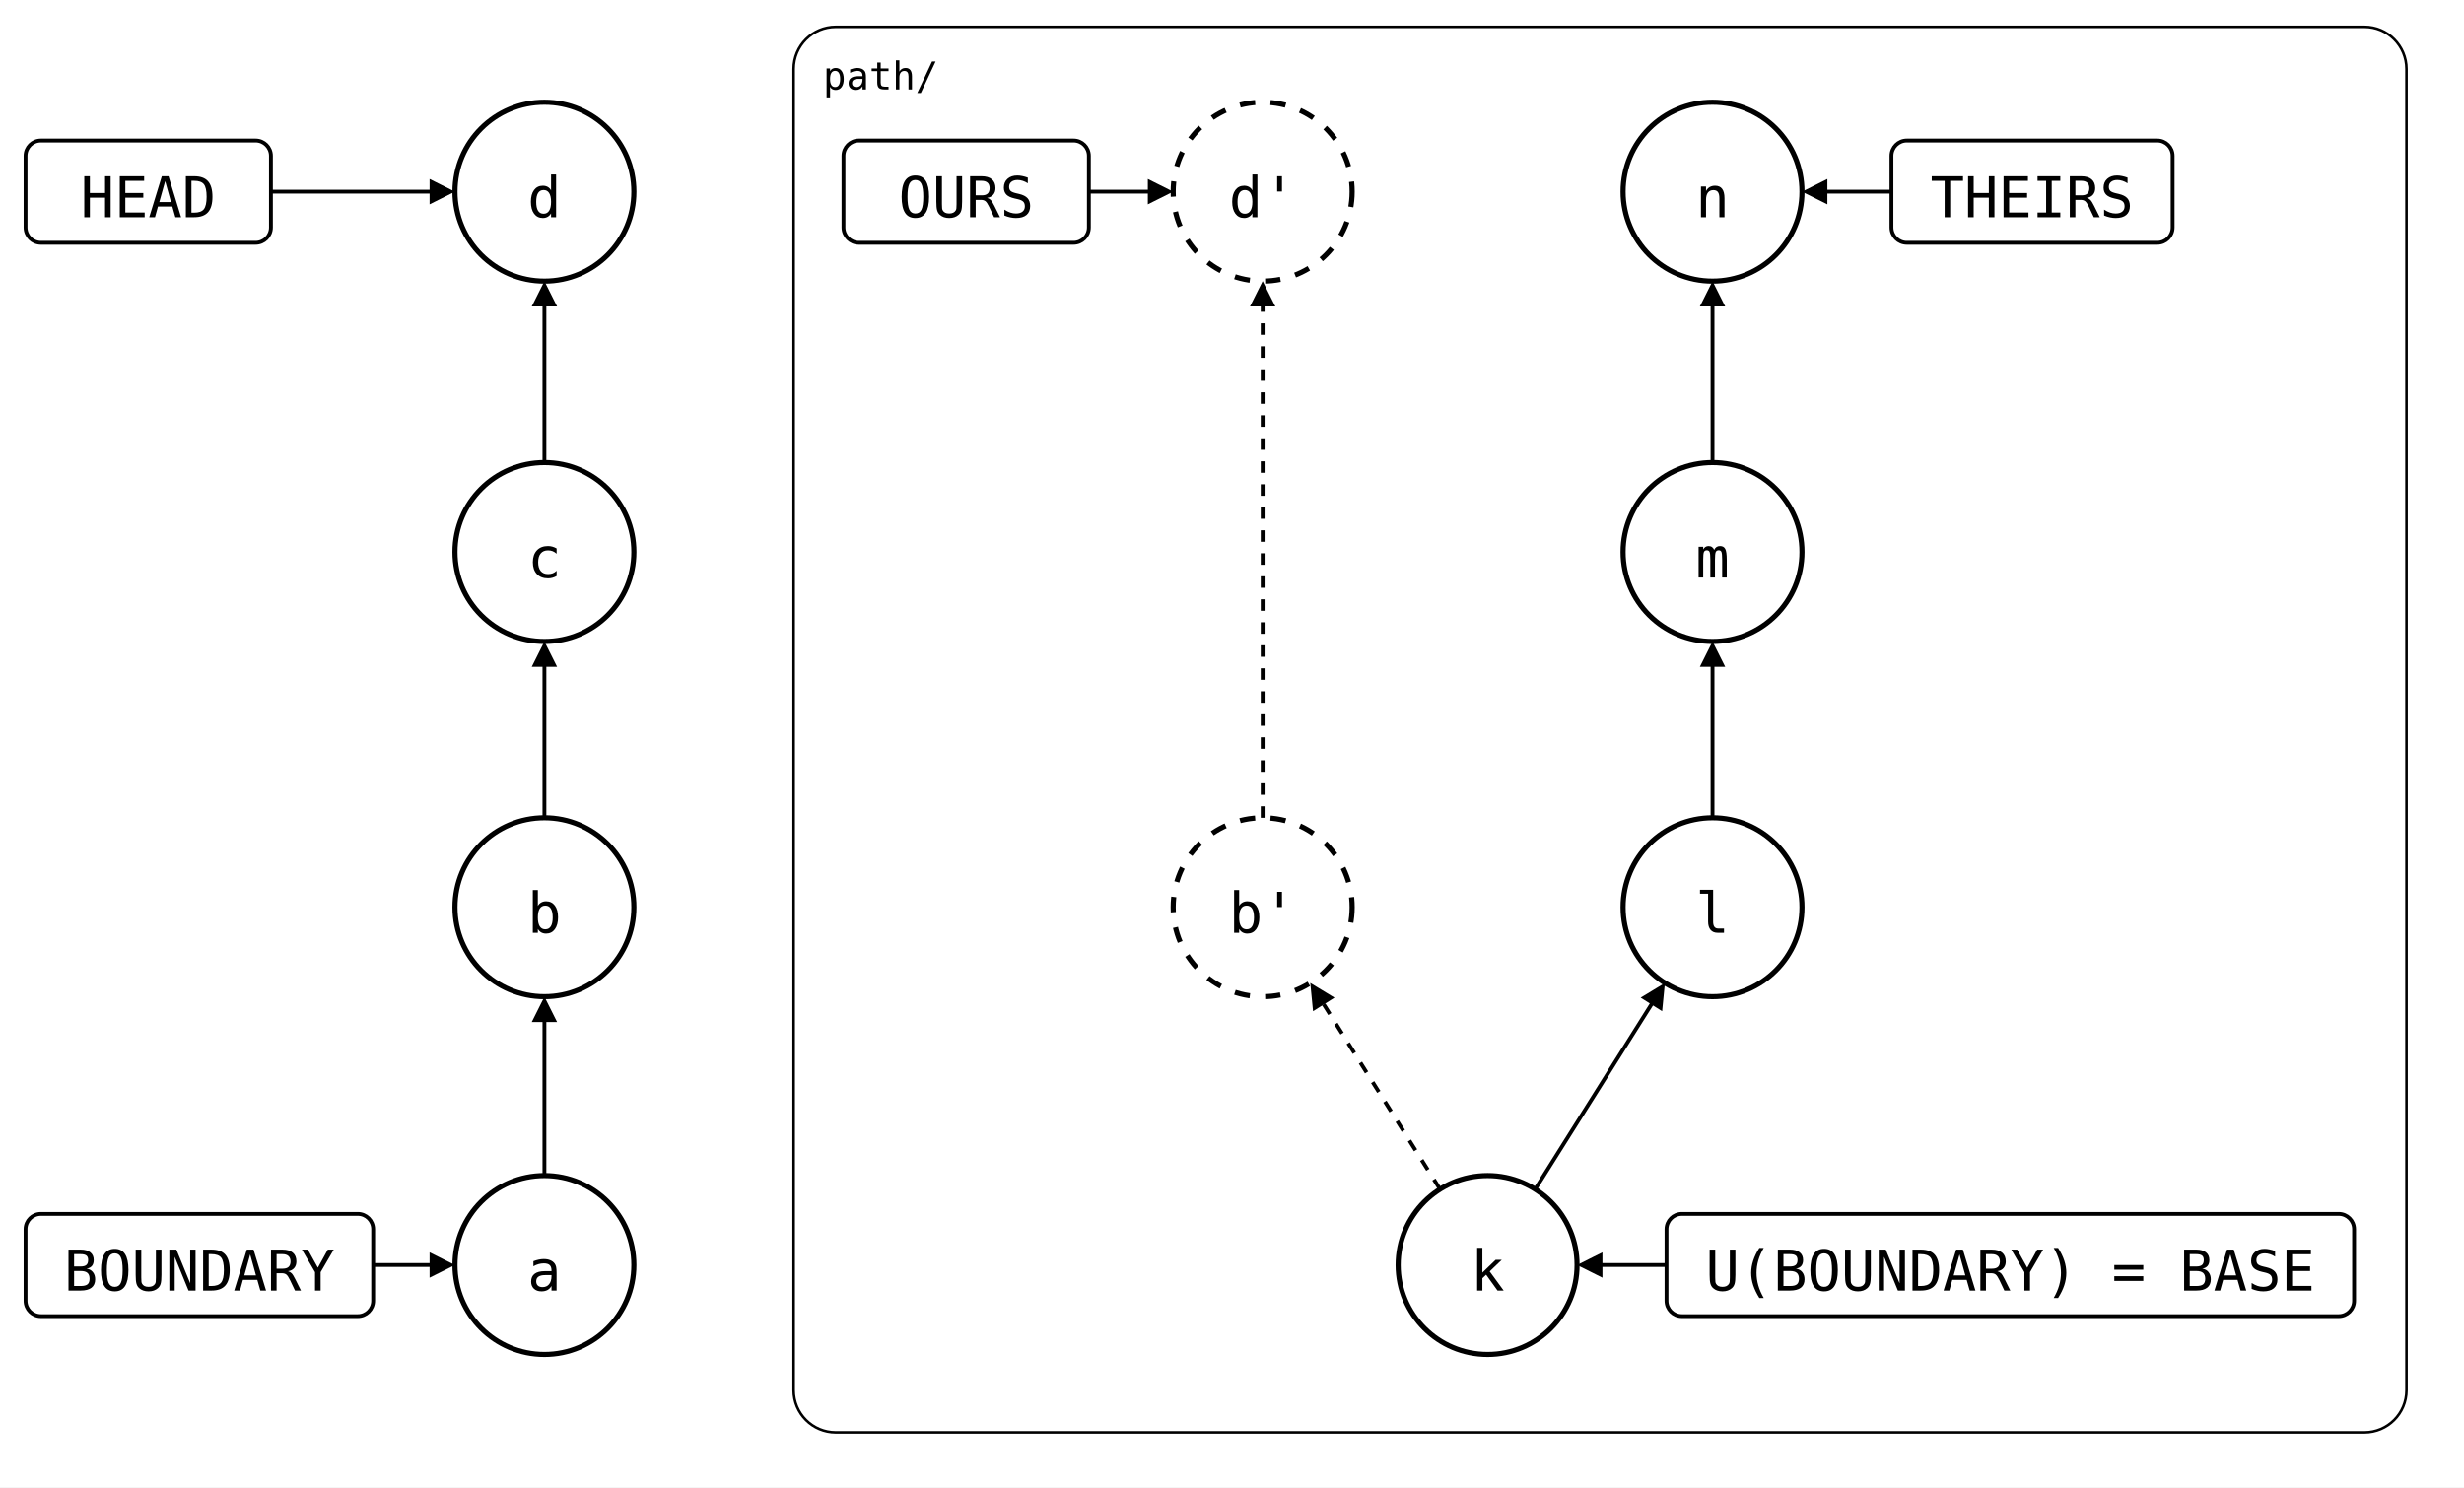
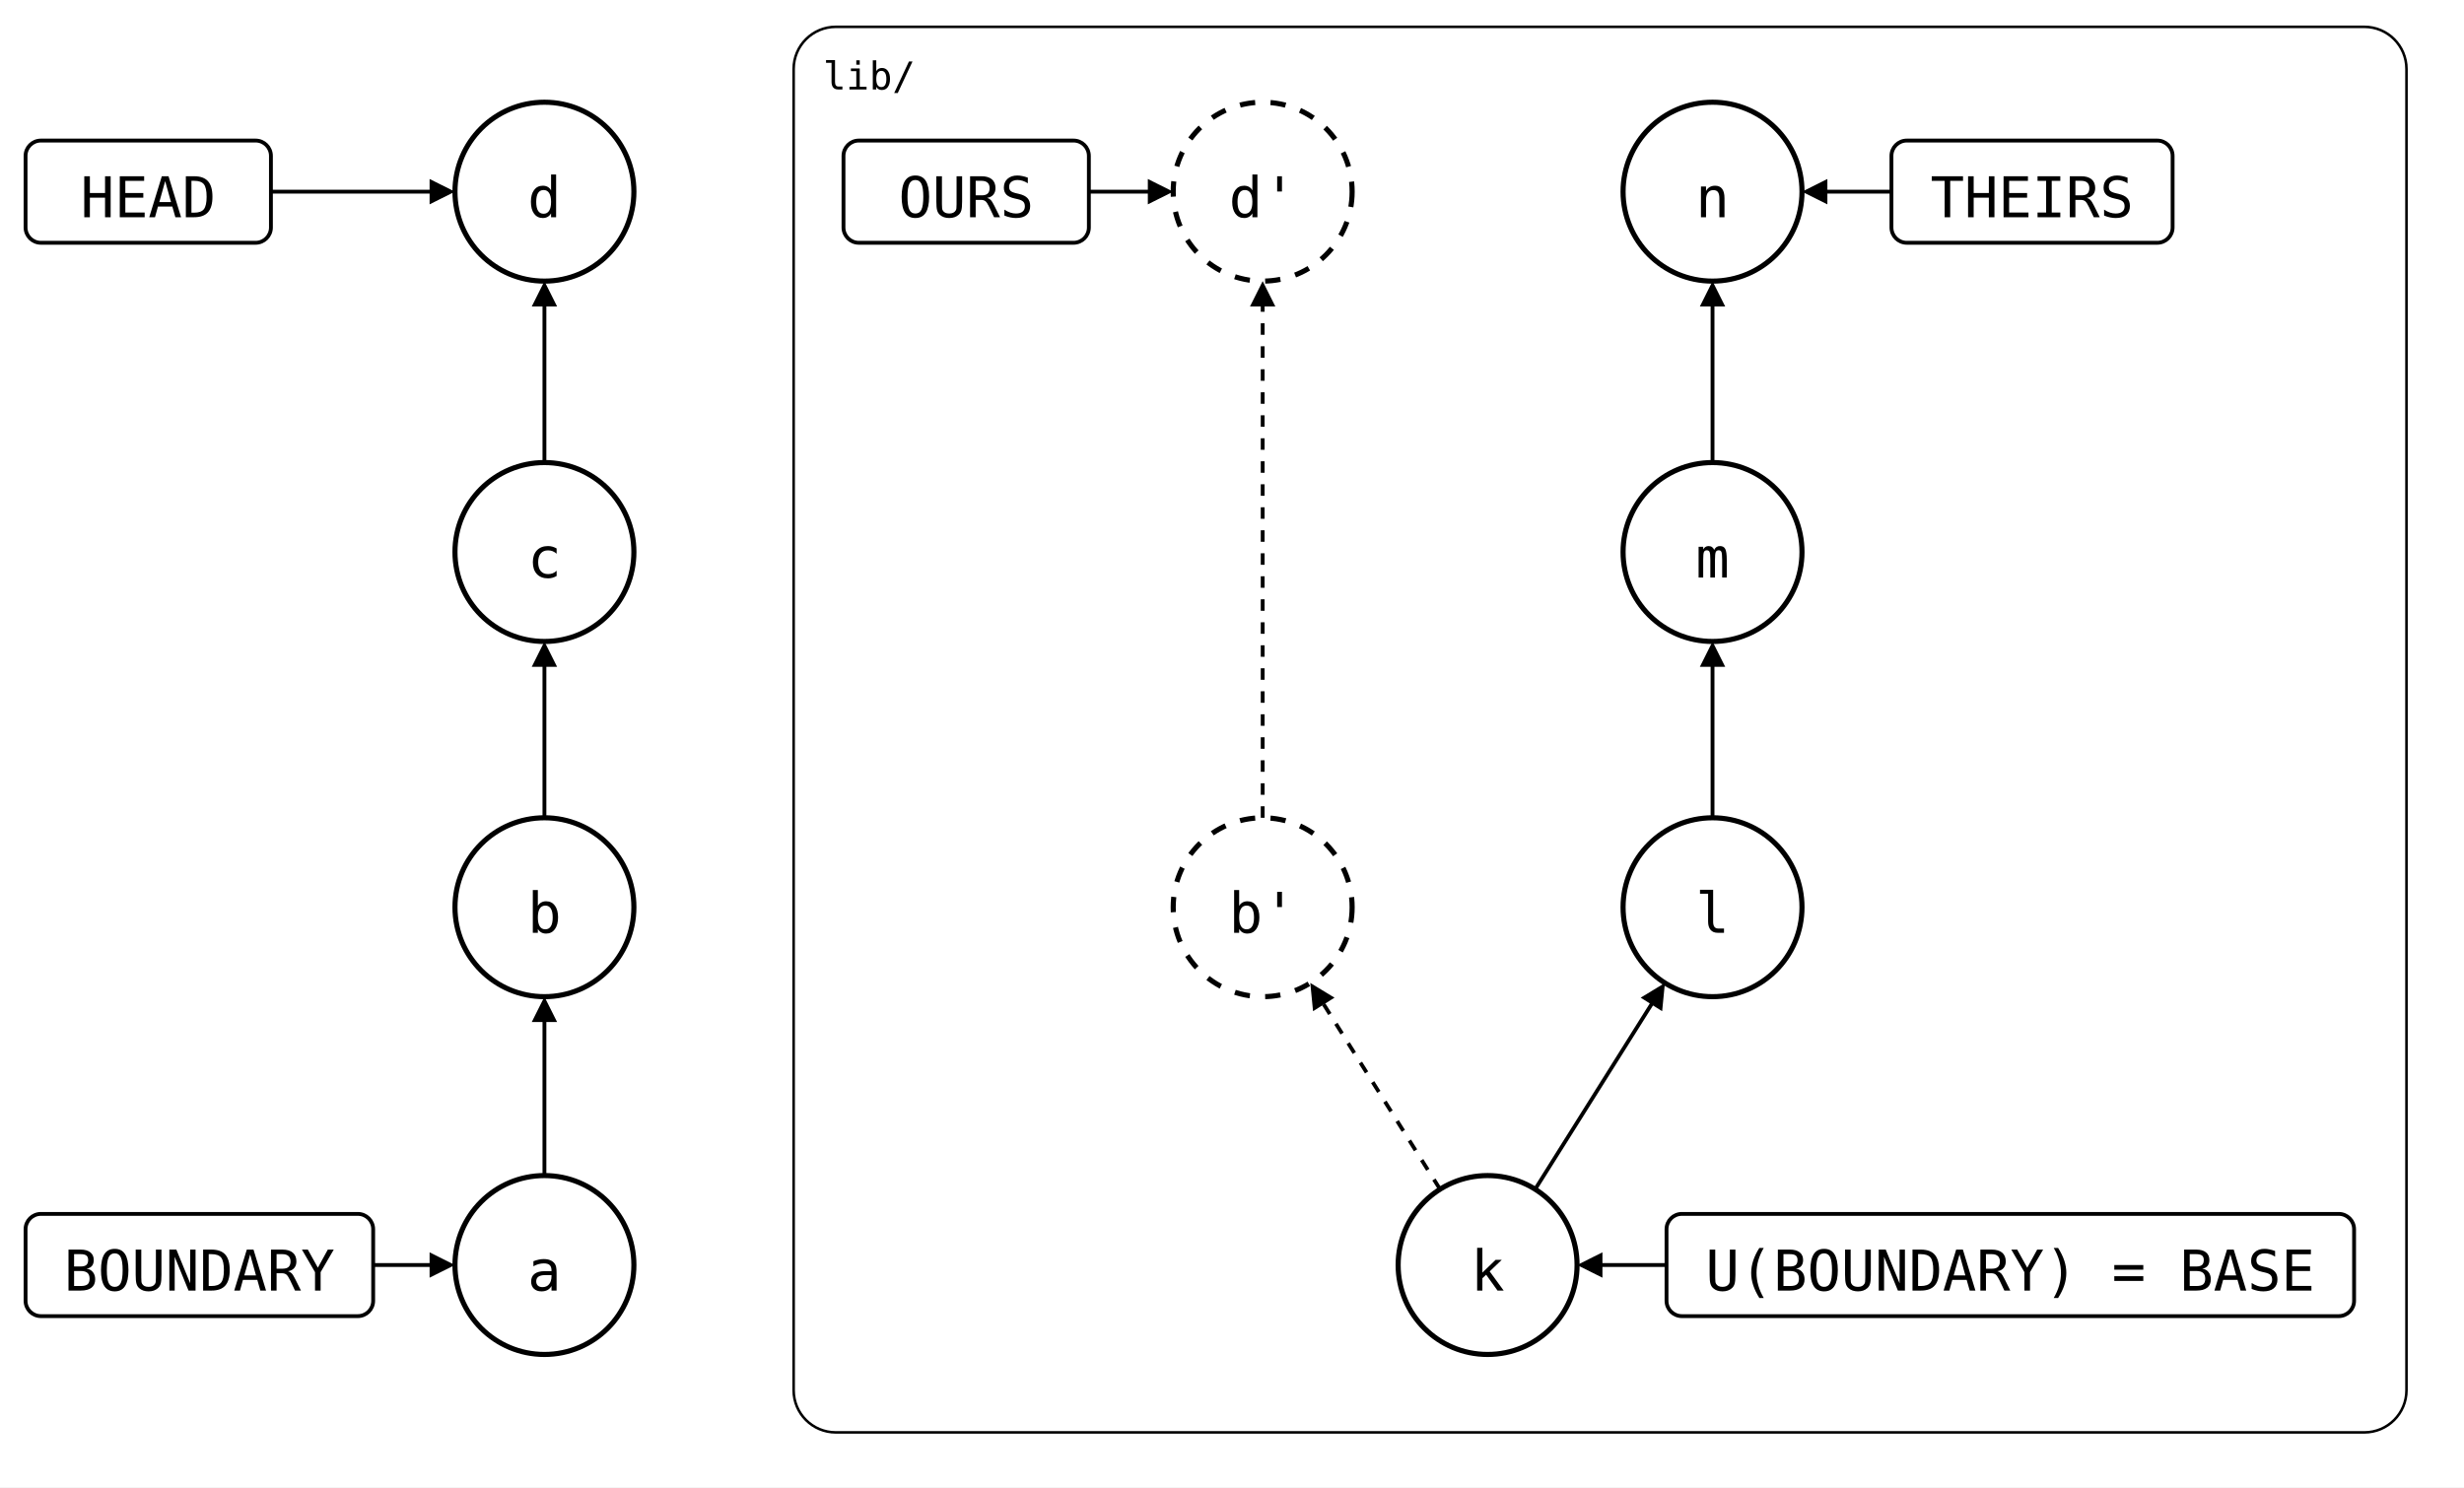
- <svg xmlns="http://www.w3.org/2000/svg" style="background: #ffffff; background-color: light-dark(#ffffff, #121212); color-scheme: light dark;" version="1.1" width="964px" height="582px" viewBox="0 0 964 582" id="ge-svg-Ec7Kb8HyB99a5fyiY6pF" content="&lt;mxfile host=&quot;Electron&quot;&gt;&#10;  &lt;diagram name=&quot;before-pull-git-names&quot; id=&quot;before-pull-git-names&quot;&gt;&#10;    &lt;mxGraphModel grid=&quot;0&quot; gridSize=&quot;10&quot; guides=&quot;1&quot; tooltips=&quot;1&quot; connect=&quot;1&quot; arrows=&quot;1&quot; fold=&quot;0&quot; page=&quot;0&quot; pageScale=&quot;1&quot; pageWidth=&quot;850&quot; pageHeight=&quot;1100&quot; background=&quot;#ffffff&quot; math=&quot;0&quot; shadow=&quot;0&quot;&gt;&#10;      &lt;root&gt;&#10;        &lt;mxCell id=&quot;0&quot; /&gt;&#10;        &lt;mxCell id=&quot;1&quot; parent=&quot;0&quot; /&gt;&#10;        &lt;mxCell id=&quot;lane&quot; parent=&quot;1&quot; style=&quot;rounded=1;arcSize=3;fillColor=none;strokeWidth=1;fontSize=15;verticalAlign=top;align=left;spacingLeft=10;spacingTop=4;fontFamily=Roboto Mono,monospace;&quot; value=&quot;path/&quot; vertex=&quot;1&quot;&gt;&#10;          &lt;mxGeometry height=&quot;550&quot; width=&quot;631&quot; x=&quot;351&quot; y=&quot;1&quot; as=&quot;geometry&quot; /&gt;&#10;        &lt;/mxCell&gt;&#10;        &lt;mxCell id=&quot;a&quot; parent=&quot;1&quot; style=&quot;ellipse;aspect=fixed;strokeWidth=2;fontSize=22;fontFamily=Roboto Mono,monospace;&quot; value=&quot;a&quot; vertex=&quot;1&quot;&gt;&#10;          &lt;mxGeometry height=&quot;70&quot; width=&quot;70&quot; x=&quot;219&quot; y=&quot;451&quot; as=&quot;geometry&quot; /&gt;&#10;        &lt;/mxCell&gt;&#10;        &lt;mxCell id=&quot;b&quot; parent=&quot;1&quot; style=&quot;ellipse;aspect=fixed;strokeWidth=2;fontSize=22;fontFamily=Roboto Mono,monospace;&quot; value=&quot;b&quot; vertex=&quot;1&quot;&gt;&#10;          &lt;mxGeometry height=&quot;70&quot; width=&quot;70&quot; x=&quot;219&quot; y=&quot;311&quot; as=&quot;geometry&quot; /&gt;&#10;        &lt;/mxCell&gt;&#10;        &lt;mxCell id=&quot;c&quot; parent=&quot;1&quot; style=&quot;ellipse;aspect=fixed;strokeWidth=2;fontSize=22;fontFamily=Roboto Mono,monospace;&quot; value=&quot;c&quot; vertex=&quot;1&quot;&gt;&#10;          &lt;mxGeometry height=&quot;70&quot; width=&quot;70&quot; x=&quot;219&quot; y=&quot;172&quot; as=&quot;geometry&quot; /&gt;&#10;        &lt;/mxCell&gt;&#10;        &lt;mxCell id=&quot;d&quot; parent=&quot;1&quot; style=&quot;ellipse;aspect=fixed;strokeWidth=2;fontSize=22;fontFamily=Roboto Mono,monospace;&quot; value=&quot;d&quot; vertex=&quot;1&quot;&gt;&#10;          &lt;mxGeometry height=&quot;70&quot; width=&quot;70&quot; x=&quot;219&quot; y=&quot;31&quot; as=&quot;geometry&quot; /&gt;&#10;        &lt;/mxCell&gt;&#10;        &lt;mxCell id=&quot;k&quot; parent=&quot;1&quot; style=&quot;ellipse;aspect=fixed;strokeWidth=2;fontSize=22;fontFamily=Roboto Mono,monospace;&quot; value=&quot;k&quot; vertex=&quot;1&quot;&gt;&#10;          &lt;mxGeometry height=&quot;70&quot; width=&quot;70&quot; x=&quot;588&quot; y=&quot;451&quot; as=&quot;geometry&quot; /&gt;&#10;        &lt;/mxCell&gt;&#10;        &lt;mxCell id=&quot;l&quot; parent=&quot;1&quot; style=&quot;ellipse;aspect=fixed;strokeWidth=2;fontSize=22;fontFamily=Roboto Mono,monospace;&quot; value=&quot;l&quot; vertex=&quot;1&quot;&gt;&#10;          &lt;mxGeometry height=&quot;70&quot; width=&quot;70&quot; x=&quot;676&quot; y=&quot;311&quot; as=&quot;geometry&quot; /&gt;&#10;        &lt;/mxCell&gt;&#10;        &lt;mxCell id=&quot;m&quot; parent=&quot;1&quot; style=&quot;ellipse;aspect=fixed;strokeWidth=2;fontSize=22;fontFamily=Roboto Mono,monospace;&quot; value=&quot;m&quot; vertex=&quot;1&quot;&gt;&#10;          &lt;mxGeometry height=&quot;70&quot; width=&quot;70&quot; x=&quot;676&quot; y=&quot;172&quot; as=&quot;geometry&quot; /&gt;&#10;        &lt;/mxCell&gt;&#10;        &lt;mxCell id=&quot;n&quot; parent=&quot;1&quot; style=&quot;ellipse;aspect=fixed;strokeWidth=2;fontSize=22;fontFamily=Roboto Mono,monospace;&quot; value=&quot;n&quot; vertex=&quot;1&quot;&gt;&#10;          &lt;mxGeometry height=&quot;70&quot; width=&quot;70&quot; x=&quot;676&quot; y=&quot;31&quot; as=&quot;geometry&quot; /&gt;&#10;        &lt;/mxCell&gt;&#10;        &lt;mxCell id=&quot;b_&quot; parent=&quot;1&quot; style=&quot;ellipse;aspect=fixed;strokeWidth=2;fontSize=22;fontFamily=Roboto Mono,monospace;dashed=1;&quot; value=&quot;b&amp;#39;&quot; vertex=&quot;1&quot;&gt;&#10;          &lt;mxGeometry height=&quot;70&quot; width=&quot;70&quot; x=&quot;500&quot; y=&quot;311&quot; as=&quot;geometry&quot; /&gt;&#10;        &lt;/mxCell&gt;&#10;        &lt;mxCell id=&quot;d_&quot; parent=&quot;1&quot; style=&quot;ellipse;aspect=fixed;strokeWidth=2;fontSize=22;fontFamily=Roboto Mono,monospace;dashed=1;&quot; value=&quot;d&amp;#39;&quot; vertex=&quot;1&quot;&gt;&#10;          &lt;mxGeometry height=&quot;70&quot; width=&quot;70&quot; x=&quot;500&quot; y=&quot;31&quot; as=&quot;geometry&quot; /&gt;&#10;        &lt;/mxCell&gt;&#10;        &lt;mxCell id=&quot;refH&quot; parent=&quot;1&quot; style=&quot;rounded=1;strokeWidth=1.5;fontSize=22;fontFamily=Roboto Mono,monospace;&quot; value=&quot;HEAD&quot; vertex=&quot;1&quot;&gt;&#10;          &lt;mxGeometry height=&quot;40&quot; width=&quot;96&quot; x=&quot;51&quot; y=&quot;46&quot; as=&quot;geometry&quot; /&gt;&#10;        &lt;/mxCell&gt;&#10;        &lt;mxCell id=&quot;refB&quot; parent=&quot;1&quot; style=&quot;rounded=1;strokeWidth=1.5;fontSize=22;fontFamily=Roboto Mono,monospace;&quot; value=&quot;BOUNDARY&quot; vertex=&quot;1&quot;&gt;&#10;          &lt;mxGeometry height=&quot;40&quot; width=&quot;136&quot; x=&quot;51&quot; y=&quot;466&quot; as=&quot;geometry&quot; /&gt;&#10;        &lt;/mxCell&gt;&#10;        &lt;mxCell id=&quot;refU&quot; parent=&quot;1&quot; style=&quot;rounded=1;strokeWidth=1.5;fontSize=22;fontFamily=Roboto Mono,monospace;&quot; value=&quot;U(BOUNDARY) = BASE&quot; vertex=&quot;1&quot;&gt;&#10;          &lt;mxGeometry height=&quot;40&quot; width=&quot;269&quot; x=&quot;693&quot; y=&quot;466&quot; as=&quot;geometry&quot; /&gt;&#10;        &lt;/mxCell&gt;&#10;        &lt;mxCell id=&quot;refT&quot; parent=&quot;1&quot; style=&quot;rounded=1;strokeWidth=1.5;fontSize=22;fontFamily=Roboto Mono,monospace;&quot; value=&quot;THEIRS&quot; vertex=&quot;1&quot;&gt;&#10;          &lt;mxGeometry height=&quot;40&quot; width=&quot;110&quot; x=&quot;781&quot; y=&quot;46&quot; as=&quot;geometry&quot; /&gt;&#10;        &lt;/mxCell&gt;&#10;        &lt;mxCell id=&quot;refR&quot; parent=&quot;1&quot; style=&quot;rounded=1;strokeWidth=1.5;fontSize=22;fontFamily=Roboto Mono,monospace;&quot; value=&quot;OURS&quot; vertex=&quot;1&quot;&gt;&#10;          &lt;mxGeometry height=&quot;40&quot; width=&quot;96&quot; x=&quot;371&quot; y=&quot;46&quot; as=&quot;geometry&quot; /&gt;&#10;        &lt;/mxCell&gt;&#10;        &lt;mxCell id=&quot;e0&quot; edge=&quot;1&quot; parent=&quot;1&quot; source=&quot;refH&quot; style=&quot;endArrow=block;endFill=1;html=1;strokeWidth=1.5;rounded=0;&quot; target=&quot;d&quot;&gt;&#10;          &lt;mxGeometry relative=&quot;1&quot; as=&quot;geometry&quot; /&gt;&#10;        &lt;/mxCell&gt;&#10;        &lt;mxCell id=&quot;e1&quot; edge=&quot;1&quot; parent=&quot;1&quot; source=&quot;c&quot; style=&quot;endArrow=block;endFill=1;html=1;strokeWidth=1.5;rounded=0;&quot; target=&quot;d&quot;&gt;&#10;          &lt;mxGeometry relative=&quot;1&quot; as=&quot;geometry&quot; /&gt;&#10;        &lt;/mxCell&gt;&#10;        &lt;mxCell id=&quot;e2&quot; edge=&quot;1&quot; parent=&quot;1&quot; source=&quot;b&quot; style=&quot;endArrow=block;endFill=1;html=1;strokeWidth=1.5;rounded=0;&quot; target=&quot;c&quot;&gt;&#10;          &lt;mxGeometry relative=&quot;1&quot; as=&quot;geometry&quot; /&gt;&#10;        &lt;/mxCell&gt;&#10;        &lt;mxCell id=&quot;e3&quot; edge=&quot;1&quot; parent=&quot;1&quot; source=&quot;a&quot; style=&quot;endArrow=block;endFill=1;html=1;strokeWidth=1.5;rounded=0;&quot; target=&quot;b&quot;&gt;&#10;          &lt;mxGeometry relative=&quot;1&quot; as=&quot;geometry&quot; /&gt;&#10;        &lt;/mxCell&gt;&#10;        &lt;mxCell id=&quot;e4&quot; edge=&quot;1&quot; parent=&quot;1&quot; source=&quot;refB&quot; style=&quot;endArrow=block;endFill=1;html=1;strokeWidth=1.5;rounded=0;&quot; target=&quot;a&quot;&gt;&#10;          &lt;mxGeometry relative=&quot;1&quot; as=&quot;geometry&quot; /&gt;&#10;        &lt;/mxCell&gt;&#10;        &lt;mxCell id=&quot;e5&quot; edge=&quot;1&quot; parent=&quot;1&quot; source=&quot;refU&quot; style=&quot;endArrow=block;endFill=1;html=1;strokeWidth=1.5;rounded=0;&quot; target=&quot;k&quot;&gt;&#10;          &lt;mxGeometry relative=&quot;1&quot; as=&quot;geometry&quot; /&gt;&#10;        &lt;/mxCell&gt;&#10;        &lt;mxCell id=&quot;e6&quot; edge=&quot;1&quot; parent=&quot;1&quot; source=&quot;refT&quot; style=&quot;endArrow=block;endFill=1;html=1;strokeWidth=1.5;rounded=0;&quot; target=&quot;n&quot;&gt;&#10;          &lt;mxGeometry relative=&quot;1&quot; as=&quot;geometry&quot; /&gt;&#10;        &lt;/mxCell&gt;&#10;        &lt;mxCell id=&quot;e7&quot; edge=&quot;1&quot; parent=&quot;1&quot; source=&quot;k&quot; style=&quot;endArrow=block;endFill=1;html=1;strokeWidth=1.5;rounded=0;&quot; target=&quot;l&quot;&gt;&#10;          &lt;mxGeometry relative=&quot;1&quot; as=&quot;geometry&quot; /&gt;&#10;        &lt;/mxCell&gt;&#10;        &lt;mxCell id=&quot;e8&quot; edge=&quot;1&quot; parent=&quot;1&quot; source=&quot;l&quot; style=&quot;endArrow=block;endFill=1;html=1;strokeWidth=1.5;rounded=0;&quot; target=&quot;m&quot;&gt;&#10;          &lt;mxGeometry relative=&quot;1&quot; as=&quot;geometry&quot; /&gt;&#10;        &lt;/mxCell&gt;&#10;        &lt;mxCell id=&quot;e9&quot; edge=&quot;1&quot; parent=&quot;1&quot; source=&quot;m&quot; style=&quot;endArrow=block;endFill=1;html=1;strokeWidth=1.5;rounded=0;&quot; target=&quot;n&quot;&gt;&#10;          &lt;mxGeometry relative=&quot;1&quot; as=&quot;geometry&quot; /&gt;&#10;        &lt;/mxCell&gt;&#10;        &lt;mxCell id=&quot;e10&quot; edge=&quot;1&quot; parent=&quot;1&quot; source=&quot;k&quot; style=&quot;endArrow=block;endFill=1;html=1;strokeWidth=1.5;rounded=0;dashed=1;&quot; target=&quot;b_&quot;&gt;&#10;          &lt;mxGeometry relative=&quot;1&quot; as=&quot;geometry&quot; /&gt;&#10;        &lt;/mxCell&gt;&#10;        &lt;mxCell id=&quot;e11&quot; edge=&quot;1&quot; parent=&quot;1&quot; source=&quot;b_&quot; style=&quot;endArrow=block;endFill=1;html=1;strokeWidth=1.5;rounded=0;dashed=1;&quot; target=&quot;d_&quot;&gt;&#10;          &lt;mxGeometry relative=&quot;1&quot; as=&quot;geometry&quot; /&gt;&#10;        &lt;/mxCell&gt;&#10;        &lt;mxCell id=&quot;e12&quot; edge=&quot;1&quot; parent=&quot;1&quot; source=&quot;refR&quot; style=&quot;endArrow=block;endFill=1;html=1;strokeWidth=1.5;rounded=0;&quot; target=&quot;d_&quot;&gt;&#10;          &lt;mxGeometry relative=&quot;1&quot; as=&quot;geometry&quot; /&gt;&#10;        &lt;/mxCell&gt;&#10;      &lt;/root&gt;&#10;    &lt;/mxGraphModel&gt;&#10;  &lt;/diagram&gt;&#10;&lt;/mxfile&gt;&#10;">
-   <style type="text/css">@supports (color: light-dark(#000, #fff)) { #ge-svg-Ec7Kb8HyB99a5fyiY6pF { --ge-adaptive-bg: light-dark(#ffffff, var(--ge-dark-color, #121212)); } }</style>
+ <svg xmlns="http://www.w3.org/2000/svg" style="background: #ffffff; background-color: light-dark(#ffffff, #121212); color-scheme: light dark;" version="1.1" width="964px" height="582px" viewBox="0 0 964 582" id="ge-svg-soxDzHfCXkEvuOKbjWUJ" content="&lt;mxfile host=&quot;Electron&quot;&gt;&#10;  &lt;diagram name=&quot;before-pull-git-names&quot; id=&quot;before-pull-git-names&quot;&gt;&#10;    &lt;mxGraphModel grid=&quot;0&quot; gridSize=&quot;10&quot; guides=&quot;1&quot; tooltips=&quot;1&quot; connect=&quot;1&quot; arrows=&quot;1&quot; fold=&quot;0&quot; page=&quot;0&quot; pageScale=&quot;1&quot; pageWidth=&quot;850&quot; pageHeight=&quot;1100&quot; background=&quot;#ffffff&quot; math=&quot;0&quot; shadow=&quot;0&quot;&gt;&#10;      &lt;root&gt;&#10;        &lt;mxCell id=&quot;0&quot; /&gt;&#10;        &lt;mxCell id=&quot;1&quot; parent=&quot;0&quot; /&gt;&#10;        &lt;mxCell id=&quot;lane&quot; parent=&quot;1&quot; style=&quot;rounded=1;arcSize=3;fillColor=none;strokeWidth=1;fontSize=15;verticalAlign=top;align=left;spacingLeft=10;spacingTop=4;fontFamily=Roboto Mono,monospace;&quot; value=&quot;lib/&quot; vertex=&quot;1&quot;&gt;&#10;          &lt;mxGeometry height=&quot;550&quot; width=&quot;631&quot; x=&quot;351&quot; y=&quot;1&quot; as=&quot;geometry&quot; /&gt;&#10;        &lt;/mxCell&gt;&#10;        &lt;mxCell id=&quot;a&quot; parent=&quot;1&quot; style=&quot;ellipse;aspect=fixed;strokeWidth=2;fontSize=22;fontFamily=Roboto Mono,monospace;&quot; value=&quot;a&quot; vertex=&quot;1&quot;&gt;&#10;          &lt;mxGeometry height=&quot;70&quot; width=&quot;70&quot; x=&quot;219&quot; y=&quot;451&quot; as=&quot;geometry&quot; /&gt;&#10;        &lt;/mxCell&gt;&#10;        &lt;mxCell id=&quot;b&quot; parent=&quot;1&quot; style=&quot;ellipse;aspect=fixed;strokeWidth=2;fontSize=22;fontFamily=Roboto Mono,monospace;&quot; value=&quot;b&quot; vertex=&quot;1&quot;&gt;&#10;          &lt;mxGeometry height=&quot;70&quot; width=&quot;70&quot; x=&quot;219&quot; y=&quot;311&quot; as=&quot;geometry&quot; /&gt;&#10;        &lt;/mxCell&gt;&#10;        &lt;mxCell id=&quot;c&quot; parent=&quot;1&quot; style=&quot;ellipse;aspect=fixed;strokeWidth=2;fontSize=22;fontFamily=Roboto Mono,monospace;&quot; value=&quot;c&quot; vertex=&quot;1&quot;&gt;&#10;          &lt;mxGeometry height=&quot;70&quot; width=&quot;70&quot; x=&quot;219&quot; y=&quot;172&quot; as=&quot;geometry&quot; /&gt;&#10;        &lt;/mxCell&gt;&#10;        &lt;mxCell id=&quot;d&quot; parent=&quot;1&quot; style=&quot;ellipse;aspect=fixed;strokeWidth=2;fontSize=22;fontFamily=Roboto Mono,monospace;&quot; value=&quot;d&quot; vertex=&quot;1&quot;&gt;&#10;          &lt;mxGeometry height=&quot;70&quot; width=&quot;70&quot; x=&quot;219&quot; y=&quot;31&quot; as=&quot;geometry&quot; /&gt;&#10;        &lt;/mxCell&gt;&#10;        &lt;mxCell id=&quot;k&quot; parent=&quot;1&quot; style=&quot;ellipse;aspect=fixed;strokeWidth=2;fontSize=22;fontFamily=Roboto Mono,monospace;&quot; value=&quot;k&quot; vertex=&quot;1&quot;&gt;&#10;          &lt;mxGeometry height=&quot;70&quot; width=&quot;70&quot; x=&quot;588&quot; y=&quot;451&quot; as=&quot;geometry&quot; /&gt;&#10;        &lt;/mxCell&gt;&#10;        &lt;mxCell id=&quot;l&quot; parent=&quot;1&quot; style=&quot;ellipse;aspect=fixed;strokeWidth=2;fontSize=22;fontFamily=Roboto Mono,monospace;&quot; value=&quot;l&quot; vertex=&quot;1&quot;&gt;&#10;          &lt;mxGeometry height=&quot;70&quot; width=&quot;70&quot; x=&quot;676&quot; y=&quot;311&quot; as=&quot;geometry&quot; /&gt;&#10;        &lt;/mxCell&gt;&#10;        &lt;mxCell id=&quot;m&quot; parent=&quot;1&quot; style=&quot;ellipse;aspect=fixed;strokeWidth=2;fontSize=22;fontFamily=Roboto Mono,monospace;&quot; value=&quot;m&quot; vertex=&quot;1&quot;&gt;&#10;          &lt;mxGeometry height=&quot;70&quot; width=&quot;70&quot; x=&quot;676&quot; y=&quot;172&quot; as=&quot;geometry&quot; /&gt;&#10;        &lt;/mxCell&gt;&#10;        &lt;mxCell id=&quot;n&quot; parent=&quot;1&quot; style=&quot;ellipse;aspect=fixed;strokeWidth=2;fontSize=22;fontFamily=Roboto Mono,monospace;&quot; value=&quot;n&quot; vertex=&quot;1&quot;&gt;&#10;          &lt;mxGeometry height=&quot;70&quot; width=&quot;70&quot; x=&quot;676&quot; y=&quot;31&quot; as=&quot;geometry&quot; /&gt;&#10;        &lt;/mxCell&gt;&#10;        &lt;mxCell id=&quot;b_&quot; parent=&quot;1&quot; style=&quot;ellipse;aspect=fixed;strokeWidth=2;fontSize=22;fontFamily=Roboto Mono,monospace;dashed=1;&quot; value=&quot;b&amp;#39;&quot; vertex=&quot;1&quot;&gt;&#10;          &lt;mxGeometry height=&quot;70&quot; width=&quot;70&quot; x=&quot;500&quot; y=&quot;311&quot; as=&quot;geometry&quot; /&gt;&#10;        &lt;/mxCell&gt;&#10;        &lt;mxCell id=&quot;d_&quot; parent=&quot;1&quot; style=&quot;ellipse;aspect=fixed;strokeWidth=2;fontSize=22;fontFamily=Roboto Mono,monospace;dashed=1;&quot; value=&quot;d&amp;#39;&quot; vertex=&quot;1&quot;&gt;&#10;          &lt;mxGeometry height=&quot;70&quot; width=&quot;70&quot; x=&quot;500&quot; y=&quot;31&quot; as=&quot;geometry&quot; /&gt;&#10;        &lt;/mxCell&gt;&#10;        &lt;mxCell id=&quot;refH&quot; parent=&quot;1&quot; style=&quot;rounded=1;strokeWidth=1.5;fontSize=22;fontFamily=Roboto Mono,monospace;&quot; value=&quot;HEAD&quot; vertex=&quot;1&quot;&gt;&#10;          &lt;mxGeometry height=&quot;40&quot; width=&quot;96&quot; x=&quot;51&quot; y=&quot;46&quot; as=&quot;geometry&quot; /&gt;&#10;        &lt;/mxCell&gt;&#10;        &lt;mxCell id=&quot;refB&quot; parent=&quot;1&quot; style=&quot;rounded=1;strokeWidth=1.5;fontSize=22;fontFamily=Roboto Mono,monospace;&quot; value=&quot;BOUNDARY&quot; vertex=&quot;1&quot;&gt;&#10;          &lt;mxGeometry height=&quot;40&quot; width=&quot;136&quot; x=&quot;51&quot; y=&quot;466&quot; as=&quot;geometry&quot; /&gt;&#10;        &lt;/mxCell&gt;&#10;        &lt;mxCell id=&quot;refU&quot; parent=&quot;1&quot; style=&quot;rounded=1;strokeWidth=1.5;fontSize=22;fontFamily=Roboto Mono,monospace;&quot; value=&quot;U(BOUNDARY) = BASE&quot; vertex=&quot;1&quot;&gt;&#10;          &lt;mxGeometry height=&quot;40&quot; width=&quot;269&quot; x=&quot;693&quot; y=&quot;466&quot; as=&quot;geometry&quot; /&gt;&#10;        &lt;/mxCell&gt;&#10;        &lt;mxCell id=&quot;refT&quot; parent=&quot;1&quot; style=&quot;rounded=1;strokeWidth=1.5;fontSize=22;fontFamily=Roboto Mono,monospace;&quot; value=&quot;THEIRS&quot; vertex=&quot;1&quot;&gt;&#10;          &lt;mxGeometry height=&quot;40&quot; width=&quot;110&quot; x=&quot;781&quot; y=&quot;46&quot; as=&quot;geometry&quot; /&gt;&#10;        &lt;/mxCell&gt;&#10;        &lt;mxCell id=&quot;refR&quot; parent=&quot;1&quot; style=&quot;rounded=1;strokeWidth=1.5;fontSize=22;fontFamily=Roboto Mono,monospace;&quot; value=&quot;OURS&quot; vertex=&quot;1&quot;&gt;&#10;          &lt;mxGeometry height=&quot;40&quot; width=&quot;96&quot; x=&quot;371&quot; y=&quot;46&quot; as=&quot;geometry&quot; /&gt;&#10;        &lt;/mxCell&gt;&#10;        &lt;mxCell id=&quot;e0&quot; edge=&quot;1&quot; parent=&quot;1&quot; source=&quot;refH&quot; style=&quot;endArrow=block;endFill=1;html=1;strokeWidth=1.5;rounded=0;&quot; target=&quot;d&quot;&gt;&#10;          &lt;mxGeometry relative=&quot;1&quot; as=&quot;geometry&quot; /&gt;&#10;        &lt;/mxCell&gt;&#10;        &lt;mxCell id=&quot;e1&quot; edge=&quot;1&quot; parent=&quot;1&quot; source=&quot;c&quot; style=&quot;endArrow=block;endFill=1;html=1;strokeWidth=1.5;rounded=0;&quot; target=&quot;d&quot;&gt;&#10;          &lt;mxGeometry relative=&quot;1&quot; as=&quot;geometry&quot; /&gt;&#10;        &lt;/mxCell&gt;&#10;        &lt;mxCell id=&quot;e2&quot; edge=&quot;1&quot; parent=&quot;1&quot; source=&quot;b&quot; style=&quot;endArrow=block;endFill=1;html=1;strokeWidth=1.5;rounded=0;&quot; target=&quot;c&quot;&gt;&#10;          &lt;mxGeometry relative=&quot;1&quot; as=&quot;geometry&quot; /&gt;&#10;        &lt;/mxCell&gt;&#10;        &lt;mxCell id=&quot;e3&quot; edge=&quot;1&quot; parent=&quot;1&quot; source=&quot;a&quot; style=&quot;endArrow=block;endFill=1;html=1;strokeWidth=1.5;rounded=0;&quot; target=&quot;b&quot;&gt;&#10;          &lt;mxGeometry relative=&quot;1&quot; as=&quot;geometry&quot; /&gt;&#10;        &lt;/mxCell&gt;&#10;        &lt;mxCell id=&quot;e4&quot; edge=&quot;1&quot; parent=&quot;1&quot; source=&quot;refB&quot; style=&quot;endArrow=block;endFill=1;html=1;strokeWidth=1.5;rounded=0;&quot; target=&quot;a&quot;&gt;&#10;          &lt;mxGeometry relative=&quot;1&quot; as=&quot;geometry&quot; /&gt;&#10;        &lt;/mxCell&gt;&#10;        &lt;mxCell id=&quot;e5&quot; edge=&quot;1&quot; parent=&quot;1&quot; source=&quot;refU&quot; style=&quot;endArrow=block;endFill=1;html=1;strokeWidth=1.5;rounded=0;&quot; target=&quot;k&quot;&gt;&#10;          &lt;mxGeometry relative=&quot;1&quot; as=&quot;geometry&quot; /&gt;&#10;        &lt;/mxCell&gt;&#10;        &lt;mxCell id=&quot;e6&quot; edge=&quot;1&quot; parent=&quot;1&quot; source=&quot;refT&quot; style=&quot;endArrow=block;endFill=1;html=1;strokeWidth=1.5;rounded=0;&quot; target=&quot;n&quot;&gt;&#10;          &lt;mxGeometry relative=&quot;1&quot; as=&quot;geometry&quot; /&gt;&#10;        &lt;/mxCell&gt;&#10;        &lt;mxCell id=&quot;e7&quot; edge=&quot;1&quot; parent=&quot;1&quot; source=&quot;k&quot; style=&quot;endArrow=block;endFill=1;html=1;strokeWidth=1.5;rounded=0;&quot; target=&quot;l&quot;&gt;&#10;          &lt;mxGeometry relative=&quot;1&quot; as=&quot;geometry&quot; /&gt;&#10;        &lt;/mxCell&gt;&#10;        &lt;mxCell id=&quot;e8&quot; edge=&quot;1&quot; parent=&quot;1&quot; source=&quot;l&quot; style=&quot;endArrow=block;endFill=1;html=1;strokeWidth=1.5;rounded=0;&quot; target=&quot;m&quot;&gt;&#10;          &lt;mxGeometry relative=&quot;1&quot; as=&quot;geometry&quot; /&gt;&#10;        &lt;/mxCell&gt;&#10;        &lt;mxCell id=&quot;e9&quot; edge=&quot;1&quot; parent=&quot;1&quot; source=&quot;m&quot; style=&quot;endArrow=block;endFill=1;html=1;strokeWidth=1.5;rounded=0;&quot; target=&quot;n&quot;&gt;&#10;          &lt;mxGeometry relative=&quot;1&quot; as=&quot;geometry&quot; /&gt;&#10;        &lt;/mxCell&gt;&#10;        &lt;mxCell id=&quot;e10&quot; edge=&quot;1&quot; parent=&quot;1&quot; source=&quot;k&quot; style=&quot;endArrow=block;endFill=1;html=1;strokeWidth=1.5;rounded=0;dashed=1;&quot; target=&quot;b_&quot;&gt;&#10;          &lt;mxGeometry relative=&quot;1&quot; as=&quot;geometry&quot; /&gt;&#10;        &lt;/mxCell&gt;&#10;        &lt;mxCell id=&quot;e11&quot; edge=&quot;1&quot; parent=&quot;1&quot; source=&quot;b_&quot; style=&quot;endArrow=block;endFill=1;html=1;strokeWidth=1.5;rounded=0;dashed=1;&quot; target=&quot;d_&quot;&gt;&#10;          &lt;mxGeometry relative=&quot;1&quot; as=&quot;geometry&quot; /&gt;&#10;        &lt;/mxCell&gt;&#10;        &lt;mxCell id=&quot;e12&quot; edge=&quot;1&quot; parent=&quot;1&quot; source=&quot;refR&quot; style=&quot;endArrow=block;endFill=1;html=1;strokeWidth=1.5;rounded=0;&quot; target=&quot;d_&quot;&gt;&#10;          &lt;mxGeometry relative=&quot;1&quot; as=&quot;geometry&quot; /&gt;&#10;        &lt;/mxCell&gt;&#10;      &lt;/root&gt;&#10;    &lt;/mxGraphModel&gt;&#10;  &lt;/diagram&gt;&#10;&lt;/mxfile&gt;&#10;">
+   <style type="text/css">@supports (color: light-dark(#000, #fff)) { #ge-svg-soxDzHfCXkEvuOKbjWUJ { --ge-adaptive-bg: light-dark(#ffffff, var(--ge-dark-color, #121212)); } }</style>
  <defs />
  <rect fill="#ffffff" width="100%" height="100%" x="0" y="0" style="fill: light-dark(rgb(255, 255, 255), rgb(18, 18, 18));" />
  <g>
    <g data-cell-id="0">
      <g data-cell-id="1">
        <g data-cell-id="lane">
          <g transform="translate(0.5,0.5)">
            <rect x="310" y="10" width="631" height="550" rx="16.5" ry="16.5" fill="none" stroke="#000000" pointer-events="all" style="stroke: light-dark(rgb(0, 0, 0), rgb(255, 255, 255));" />
          </g>
          <g>
            <g fill="#000000" font-family="'Roboto Mono', monospace" text-anchor="start" font-size="15px" style="fill: light-dark(rgb(0, 0, 0), rgb(255, 255, 255));">
-               <text x="322" y="35">path/</text>
+               <text x="322" y="35">lib/</text>
            </g>
          </g>
        </g>
        <g data-cell-id="a">
          <g>
            <ellipse cx="213" cy="495" rx="35" ry="35" fill="#ffffff" stroke="#000000" stroke-width="2" pointer-events="all" style="fill: var(--ge-adaptive-bg, #ffffff); stroke: light-dark(rgb(0, 0, 0), rgb(255, 255, 255));" />
          </g>
          <g>
            <g fill="#000000" font-family="'Roboto Mono', monospace" text-anchor="middle" font-size="22px" style="fill: light-dark(rgb(0, 0, 0), rgb(255, 255, 255));">
              <text x="213" y="505">a</text>
            </g>
          </g>
        </g>
        <g data-cell-id="b">
          <g>
            <ellipse cx="213" cy="355" rx="35" ry="35" fill="#ffffff" stroke="#000000" stroke-width="2" pointer-events="all" style="fill: var(--ge-adaptive-bg, #ffffff); stroke: light-dark(rgb(0, 0, 0), rgb(255, 255, 255));" />
          </g>
          <g>
            <g fill="#000000" font-family="'Roboto Mono', monospace" text-anchor="middle" font-size="22px" style="fill: light-dark(rgb(0, 0, 0), rgb(255, 255, 255));">
              <text x="213" y="365">b</text>
            </g>
          </g>
        </g>
        <g data-cell-id="c">
          <g>
            <ellipse cx="213" cy="216" rx="35" ry="35" fill="#ffffff" stroke="#000000" stroke-width="2" pointer-events="all" style="fill: var(--ge-adaptive-bg, #ffffff); stroke: light-dark(rgb(0, 0, 0), rgb(255, 255, 255));" />
          </g>
          <g>
            <g fill="#000000" font-family="'Roboto Mono', monospace" text-anchor="middle" font-size="22px" style="fill: light-dark(rgb(0, 0, 0), rgb(255, 255, 255));">
              <text x="213" y="226">c</text>
            </g>
          </g>
        </g>
        <g data-cell-id="d">
          <g>
            <ellipse cx="213" cy="75" rx="35" ry="35" fill="#ffffff" stroke="#000000" stroke-width="2" pointer-events="all" style="fill: var(--ge-adaptive-bg, #ffffff); stroke: light-dark(rgb(0, 0, 0), rgb(255, 255, 255));" />
          </g>
          <g>
            <g fill="#000000" font-family="'Roboto Mono', monospace" text-anchor="middle" font-size="22px" style="fill: light-dark(rgb(0, 0, 0), rgb(255, 255, 255));">
              <text x="213" y="85">d</text>
            </g>
          </g>
        </g>
        <g data-cell-id="k">
          <g>
            <ellipse cx="582" cy="495" rx="35" ry="35" fill="#ffffff" stroke="#000000" stroke-width="2" pointer-events="all" style="fill: var(--ge-adaptive-bg, #ffffff); stroke: light-dark(rgb(0, 0, 0), rgb(255, 255, 255));" />
          </g>
          <g>
            <g fill="#000000" font-family="'Roboto Mono', monospace" text-anchor="middle" font-size="22px" style="fill: light-dark(rgb(0, 0, 0), rgb(255, 255, 255));">
              <text x="582" y="505">k</text>
            </g>
          </g>
        </g>
        <g data-cell-id="l">
          <g>
            <ellipse cx="670" cy="355" rx="35" ry="35" fill="#ffffff" stroke="#000000" stroke-width="2" pointer-events="all" style="fill: var(--ge-adaptive-bg, #ffffff); stroke: light-dark(rgb(0, 0, 0), rgb(255, 255, 255));" />
          </g>
          <g>
            <g fill="#000000" font-family="'Roboto Mono', monospace" text-anchor="middle" font-size="22px" style="fill: light-dark(rgb(0, 0, 0), rgb(255, 255, 255));">
              <text x="670" y="365">l</text>
            </g>
          </g>
        </g>
        <g data-cell-id="m">
          <g>
            <ellipse cx="670" cy="216" rx="35" ry="35" fill="#ffffff" stroke="#000000" stroke-width="2" pointer-events="all" style="fill: var(--ge-adaptive-bg, #ffffff); stroke: light-dark(rgb(0, 0, 0), rgb(255, 255, 255));" />
          </g>
          <g>
            <g fill="#000000" font-family="'Roboto Mono', monospace" text-anchor="middle" font-size="22px" style="fill: light-dark(rgb(0, 0, 0), rgb(255, 255, 255));">
              <text x="670" y="226">m</text>
            </g>
          </g>
        </g>
        <g data-cell-id="n">
          <g>
            <ellipse cx="670" cy="75" rx="35" ry="35" fill="#ffffff" stroke="#000000" stroke-width="2" pointer-events="all" style="fill: var(--ge-adaptive-bg, #ffffff); stroke: light-dark(rgb(0, 0, 0), rgb(255, 255, 255));" />
          </g>
          <g>
            <g fill="#000000" font-family="'Roboto Mono', monospace" text-anchor="middle" font-size="22px" style="fill: light-dark(rgb(0, 0, 0), rgb(255, 255, 255));">
              <text x="670" y="85">n</text>
            </g>
          </g>
        </g>
        <g data-cell-id="b_">
          <g>
            <ellipse cx="494" cy="355" rx="35" ry="35" fill="#ffffff" stroke="#000000" stroke-width="2" stroke-dasharray="6 6" pointer-events="all" style="fill: var(--ge-adaptive-bg, #ffffff); stroke: light-dark(rgb(0, 0, 0), rgb(255, 255, 255));" />
          </g>
          <g>
            <g fill="#000000" font-family="'Roboto Mono', monospace" text-anchor="middle" font-size="22px" style="fill: light-dark(rgb(0, 0, 0), rgb(255, 255, 255));">
              <text x="494" y="365">b'</text>
            </g>
          </g>
        </g>
        <g data-cell-id="d_">
          <g>
            <ellipse cx="494" cy="75" rx="35" ry="35" fill="#ffffff" stroke="#000000" stroke-width="2" stroke-dasharray="6 6" pointer-events="all" style="fill: var(--ge-adaptive-bg, #ffffff); stroke: light-dark(rgb(0, 0, 0), rgb(255, 255, 255));" />
          </g>
          <g>
            <g fill="#000000" font-family="'Roboto Mono', monospace" text-anchor="middle" font-size="22px" style="fill: light-dark(rgb(0, 0, 0), rgb(255, 255, 255));">
              <text x="494" y="85">d'</text>
            </g>
          </g>
        </g>
        <g data-cell-id="refH">
          <g>
            <rect x="10" y="55" width="96" height="40" rx="6" ry="6" fill="#ffffff" stroke="#000000" stroke-width="1.5" pointer-events="all" style="fill: var(--ge-adaptive-bg, #ffffff); stroke: light-dark(rgb(0, 0, 0), rgb(255, 255, 255));" />
          </g>
          <g>
            <g fill="#000000" font-family="'Roboto Mono', monospace" text-anchor="middle" font-size="22px" style="fill: light-dark(rgb(0, 0, 0), rgb(255, 255, 255));">
              <text x="58" y="85">HEAD</text>
            </g>
          </g>
        </g>
        <g data-cell-id="refB">
          <g>
            <rect x="10" y="475" width="136" height="40" rx="6" ry="6" fill="#ffffff" stroke="#000000" stroke-width="1.5" pointer-events="all" style="fill: var(--ge-adaptive-bg, #ffffff); stroke: light-dark(rgb(0, 0, 0), rgb(255, 255, 255));" />
          </g>
          <g>
            <g fill="#000000" font-family="'Roboto Mono', monospace" text-anchor="middle" font-size="22px" style="fill: light-dark(rgb(0, 0, 0), rgb(255, 255, 255));">
              <text x="78" y="505">BOUNDARY</text>
            </g>
          </g>
        </g>
        <g data-cell-id="refU">
          <g>
            <rect x="652" y="475" width="269" height="40" rx="6" ry="6" fill="#ffffff" stroke="#000000" stroke-width="1.5" pointer-events="all" style="fill: var(--ge-adaptive-bg, #ffffff); stroke: light-dark(rgb(0, 0, 0), rgb(255, 255, 255));" />
          </g>
          <g>
            <g fill="#000000" font-family="'Roboto Mono', monospace" text-anchor="middle" font-size="22px" style="fill: light-dark(rgb(0, 0, 0), rgb(255, 255, 255));">
              <text x="786.5" y="505">U(BOUNDARY) = BASE</text>
            </g>
          </g>
        </g>
        <g data-cell-id="refT">
          <g>
            <rect x="740" y="55" width="110" height="40" rx="6" ry="6" fill="#ffffff" stroke="#000000" stroke-width="1.5" pointer-events="all" style="fill: var(--ge-adaptive-bg, #ffffff); stroke: light-dark(rgb(0, 0, 0), rgb(255, 255, 255));" />
          </g>
          <g>
            <g fill="#000000" font-family="'Roboto Mono', monospace" text-anchor="middle" font-size="22px" style="fill: light-dark(rgb(0, 0, 0), rgb(255, 255, 255));">
              <text x="795" y="85">THEIRS</text>
            </g>
          </g>
        </g>
        <g data-cell-id="refR">
          <g>
            <rect x="330" y="55" width="96" height="40" rx="6" ry="6" fill="#ffffff" stroke="#000000" stroke-width="1.5" pointer-events="all" style="fill: var(--ge-adaptive-bg, #ffffff); stroke: light-dark(rgb(0, 0, 0), rgb(255, 255, 255));" />
          </g>
          <g>
            <g fill="#000000" font-family="'Roboto Mono', monospace" text-anchor="middle" font-size="22px" style="fill: light-dark(rgb(0, 0, 0), rgb(255, 255, 255));">
              <text x="378" y="85">OURS</text>
            </g>
          </g>
        </g>
        <g data-cell-id="e0">
          <g>
            <path d="M 106 75 L 168.82 75" fill="none" stroke="#000000" stroke-width="1.5" stroke-miterlimit="10" pointer-events="stroke" style="stroke: light-dark(rgb(0, 0, 0), rgb(255, 255, 255));" />
            <path d="M 176.32 75 L 168.82 78.75 L 168.82 71.25 Z" fill="#000000" stroke="#000000" stroke-width="1.5" stroke-miterlimit="10" pointer-events="all" style="fill: light-dark(rgb(0, 0, 0), rgb(255, 255, 255)); stroke: light-dark(rgb(0, 0, 0), rgb(255, 255, 255));" />
          </g>
        </g>
        <g data-cell-id="e1">
          <g>
            <path d="M 213 181 L 213 119.18" fill="none" stroke="#000000" stroke-width="1.5" stroke-miterlimit="10" pointer-events="stroke" style="stroke: light-dark(rgb(0, 0, 0), rgb(255, 255, 255));" />
            <path d="M 213 111.68 L 216.75 119.18 L 209.25 119.18 Z" fill="#000000" stroke="#000000" stroke-width="1.5" stroke-miterlimit="10" pointer-events="all" style="fill: light-dark(rgb(0, 0, 0), rgb(255, 255, 255)); stroke: light-dark(rgb(0, 0, 0), rgb(255, 255, 255));" />
          </g>
        </g>
        <g data-cell-id="e2">
          <g>
            <path d="M 213 320 L 213 260.18" fill="none" stroke="#000000" stroke-width="1.5" stroke-miterlimit="10" pointer-events="stroke" style="stroke: light-dark(rgb(0, 0, 0), rgb(255, 255, 255));" />
            <path d="M 213 252.68 L 216.75 260.18 L 209.25 260.18 Z" fill="#000000" stroke="#000000" stroke-width="1.5" stroke-miterlimit="10" pointer-events="all" style="fill: light-dark(rgb(0, 0, 0), rgb(255, 255, 255)); stroke: light-dark(rgb(0, 0, 0), rgb(255, 255, 255));" />
          </g>
        </g>
        <g data-cell-id="e3">
          <g>
            <path d="M 213 460 L 213 399.18" fill="none" stroke="#000000" stroke-width="1.5" stroke-miterlimit="10" pointer-events="stroke" style="stroke: light-dark(rgb(0, 0, 0), rgb(255, 255, 255));" />
            <path d="M 213 391.68 L 216.75 399.18 L 209.25 399.18 Z" fill="#000000" stroke="#000000" stroke-width="1.5" stroke-miterlimit="10" pointer-events="all" style="fill: light-dark(rgb(0, 0, 0), rgb(255, 255, 255)); stroke: light-dark(rgb(0, 0, 0), rgb(255, 255, 255));" />
          </g>
        </g>
        <g data-cell-id="e4">
          <g>
            <path d="M 146 495 L 168.82 495" fill="none" stroke="#000000" stroke-width="1.5" stroke-miterlimit="10" pointer-events="stroke" style="stroke: light-dark(rgb(0, 0, 0), rgb(255, 255, 255));" />
            <path d="M 176.32 495 L 168.82 498.75 L 168.82 491.25 Z" fill="#000000" stroke="#000000" stroke-width="1.5" stroke-miterlimit="10" pointer-events="all" style="fill: light-dark(rgb(0, 0, 0), rgb(255, 255, 255)); stroke: light-dark(rgb(0, 0, 0), rgb(255, 255, 255));" />
          </g>
        </g>
        <g data-cell-id="e5">
          <g>
            <path d="M 652 495 L 626.18 495" fill="none" stroke="#000000" stroke-width="1.5" stroke-miterlimit="10" pointer-events="stroke" style="stroke: light-dark(rgb(0, 0, 0), rgb(255, 255, 255));" />
            <path d="M 618.68 495 L 626.18 491.25 L 626.18 498.75 Z" fill="#000000" stroke="#000000" stroke-width="1.5" stroke-miterlimit="10" pointer-events="all" style="fill: light-dark(rgb(0, 0, 0), rgb(255, 255, 255)); stroke: light-dark(rgb(0, 0, 0), rgb(255, 255, 255));" />
          </g>
        </g>
        <g data-cell-id="e6">
          <g>
            <path d="M 740 75 L 714.18 75" fill="none" stroke="#000000" stroke-width="1.5" stroke-miterlimit="10" pointer-events="stroke" style="stroke: light-dark(rgb(0, 0, 0), rgb(255, 255, 255));" />
            <path d="M 706.68 75 L 714.18 71.25 L 714.18 78.75 Z" fill="#000000" stroke="#000000" stroke-width="1.5" stroke-miterlimit="10" pointer-events="all" style="fill: light-dark(rgb(0, 0, 0), rgb(255, 255, 255)); stroke: light-dark(rgb(0, 0, 0), rgb(255, 255, 255));" />
          </g>
        </g>
        <g data-cell-id="e7">
          <g>
            <path d="M 600.6 465.35 L 646.49 392.4" fill="none" stroke="#000000" stroke-width="1.5" stroke-miterlimit="10" pointer-events="stroke" style="stroke: light-dark(rgb(0, 0, 0), rgb(255, 255, 255));" />
            <path d="M 650.48 386.05 L 649.66 394.4 L 643.31 390.4 Z" fill="#000000" stroke="#000000" stroke-width="1.5" stroke-miterlimit="10" pointer-events="all" style="fill: light-dark(rgb(0, 0, 0), rgb(255, 255, 255)); stroke: light-dark(rgb(0, 0, 0), rgb(255, 255, 255));" />
          </g>
        </g>
        <g data-cell-id="e8">
          <g>
            <path d="M 670 320 L 670 260.18" fill="none" stroke="#000000" stroke-width="1.5" stroke-miterlimit="10" pointer-events="stroke" style="stroke: light-dark(rgb(0, 0, 0), rgb(255, 255, 255));" />
            <path d="M 670 252.68 L 673.75 260.18 L 666.25 260.18 Z" fill="#000000" stroke="#000000" stroke-width="1.5" stroke-miterlimit="10" pointer-events="all" style="fill: light-dark(rgb(0, 0, 0), rgb(255, 255, 255)); stroke: light-dark(rgb(0, 0, 0), rgb(255, 255, 255));" />
          </g>
        </g>
        <g data-cell-id="e9">
          <g>
            <path d="M 670 181 L 670 119.18" fill="none" stroke="#000000" stroke-width="1.5" stroke-miterlimit="10" pointer-events="stroke" style="stroke: light-dark(rgb(0, 0, 0), rgb(255, 255, 255));" />
            <path d="M 670 111.68 L 673.75 119.18 L 666.25 119.18 Z" fill="#000000" stroke="#000000" stroke-width="1.5" stroke-miterlimit="10" pointer-events="all" style="fill: light-dark(rgb(0, 0, 0), rgb(255, 255, 255)); stroke: light-dark(rgb(0, 0, 0), rgb(255, 255, 255));" />
          </g>
        </g>
        <g data-cell-id="e10">
          <g>
            <path d="M 563.4 465.35 L 517.51 392.4" fill="none" stroke="#000000" stroke-width="1.5" stroke-miterlimit="10" stroke-dasharray="4.5 4.5" pointer-events="stroke" style="stroke: light-dark(rgb(0, 0, 0), rgb(255, 255, 255));" />
            <path d="M 513.52 386.05 L 520.69 390.4 L 514.34 394.4 Z" fill="#000000" stroke="#000000" stroke-width="1.5" stroke-miterlimit="10" pointer-events="all" style="fill: light-dark(rgb(0, 0, 0), rgb(255, 255, 255)); stroke: light-dark(rgb(0, 0, 0), rgb(255, 255, 255));" />
          </g>
        </g>
        <g data-cell-id="e11">
          <g>
            <path d="M 494 320 L 494 119.18" fill="none" stroke="#000000" stroke-width="1.5" stroke-miterlimit="10" stroke-dasharray="4.5 4.5" pointer-events="stroke" style="stroke: light-dark(rgb(0, 0, 0), rgb(255, 255, 255));" />
            <path d="M 494 111.68 L 497.75 119.18 L 490.25 119.18 Z" fill="#000000" stroke="#000000" stroke-width="1.5" stroke-miterlimit="10" pointer-events="all" style="fill: light-dark(rgb(0, 0, 0), rgb(255, 255, 255)); stroke: light-dark(rgb(0, 0, 0), rgb(255, 255, 255));" />
          </g>
        </g>
        <g data-cell-id="e12">
          <g>
            <path d="M 426 75 L 449.82 75" fill="none" stroke="#000000" stroke-width="1.5" stroke-miterlimit="10" pointer-events="stroke" style="stroke: light-dark(rgb(0, 0, 0), rgb(255, 255, 255));" />
            <path d="M 457.32 75 L 449.82 78.75 L 449.82 71.25 Z" fill="#000000" stroke="#000000" stroke-width="1.5" stroke-miterlimit="10" pointer-events="all" style="fill: light-dark(rgb(0, 0, 0), rgb(255, 255, 255)); stroke: light-dark(rgb(0, 0, 0), rgb(255, 255, 255));" />
          </g>
        </g>
      </g>
    </g>
  </g>
</svg>
